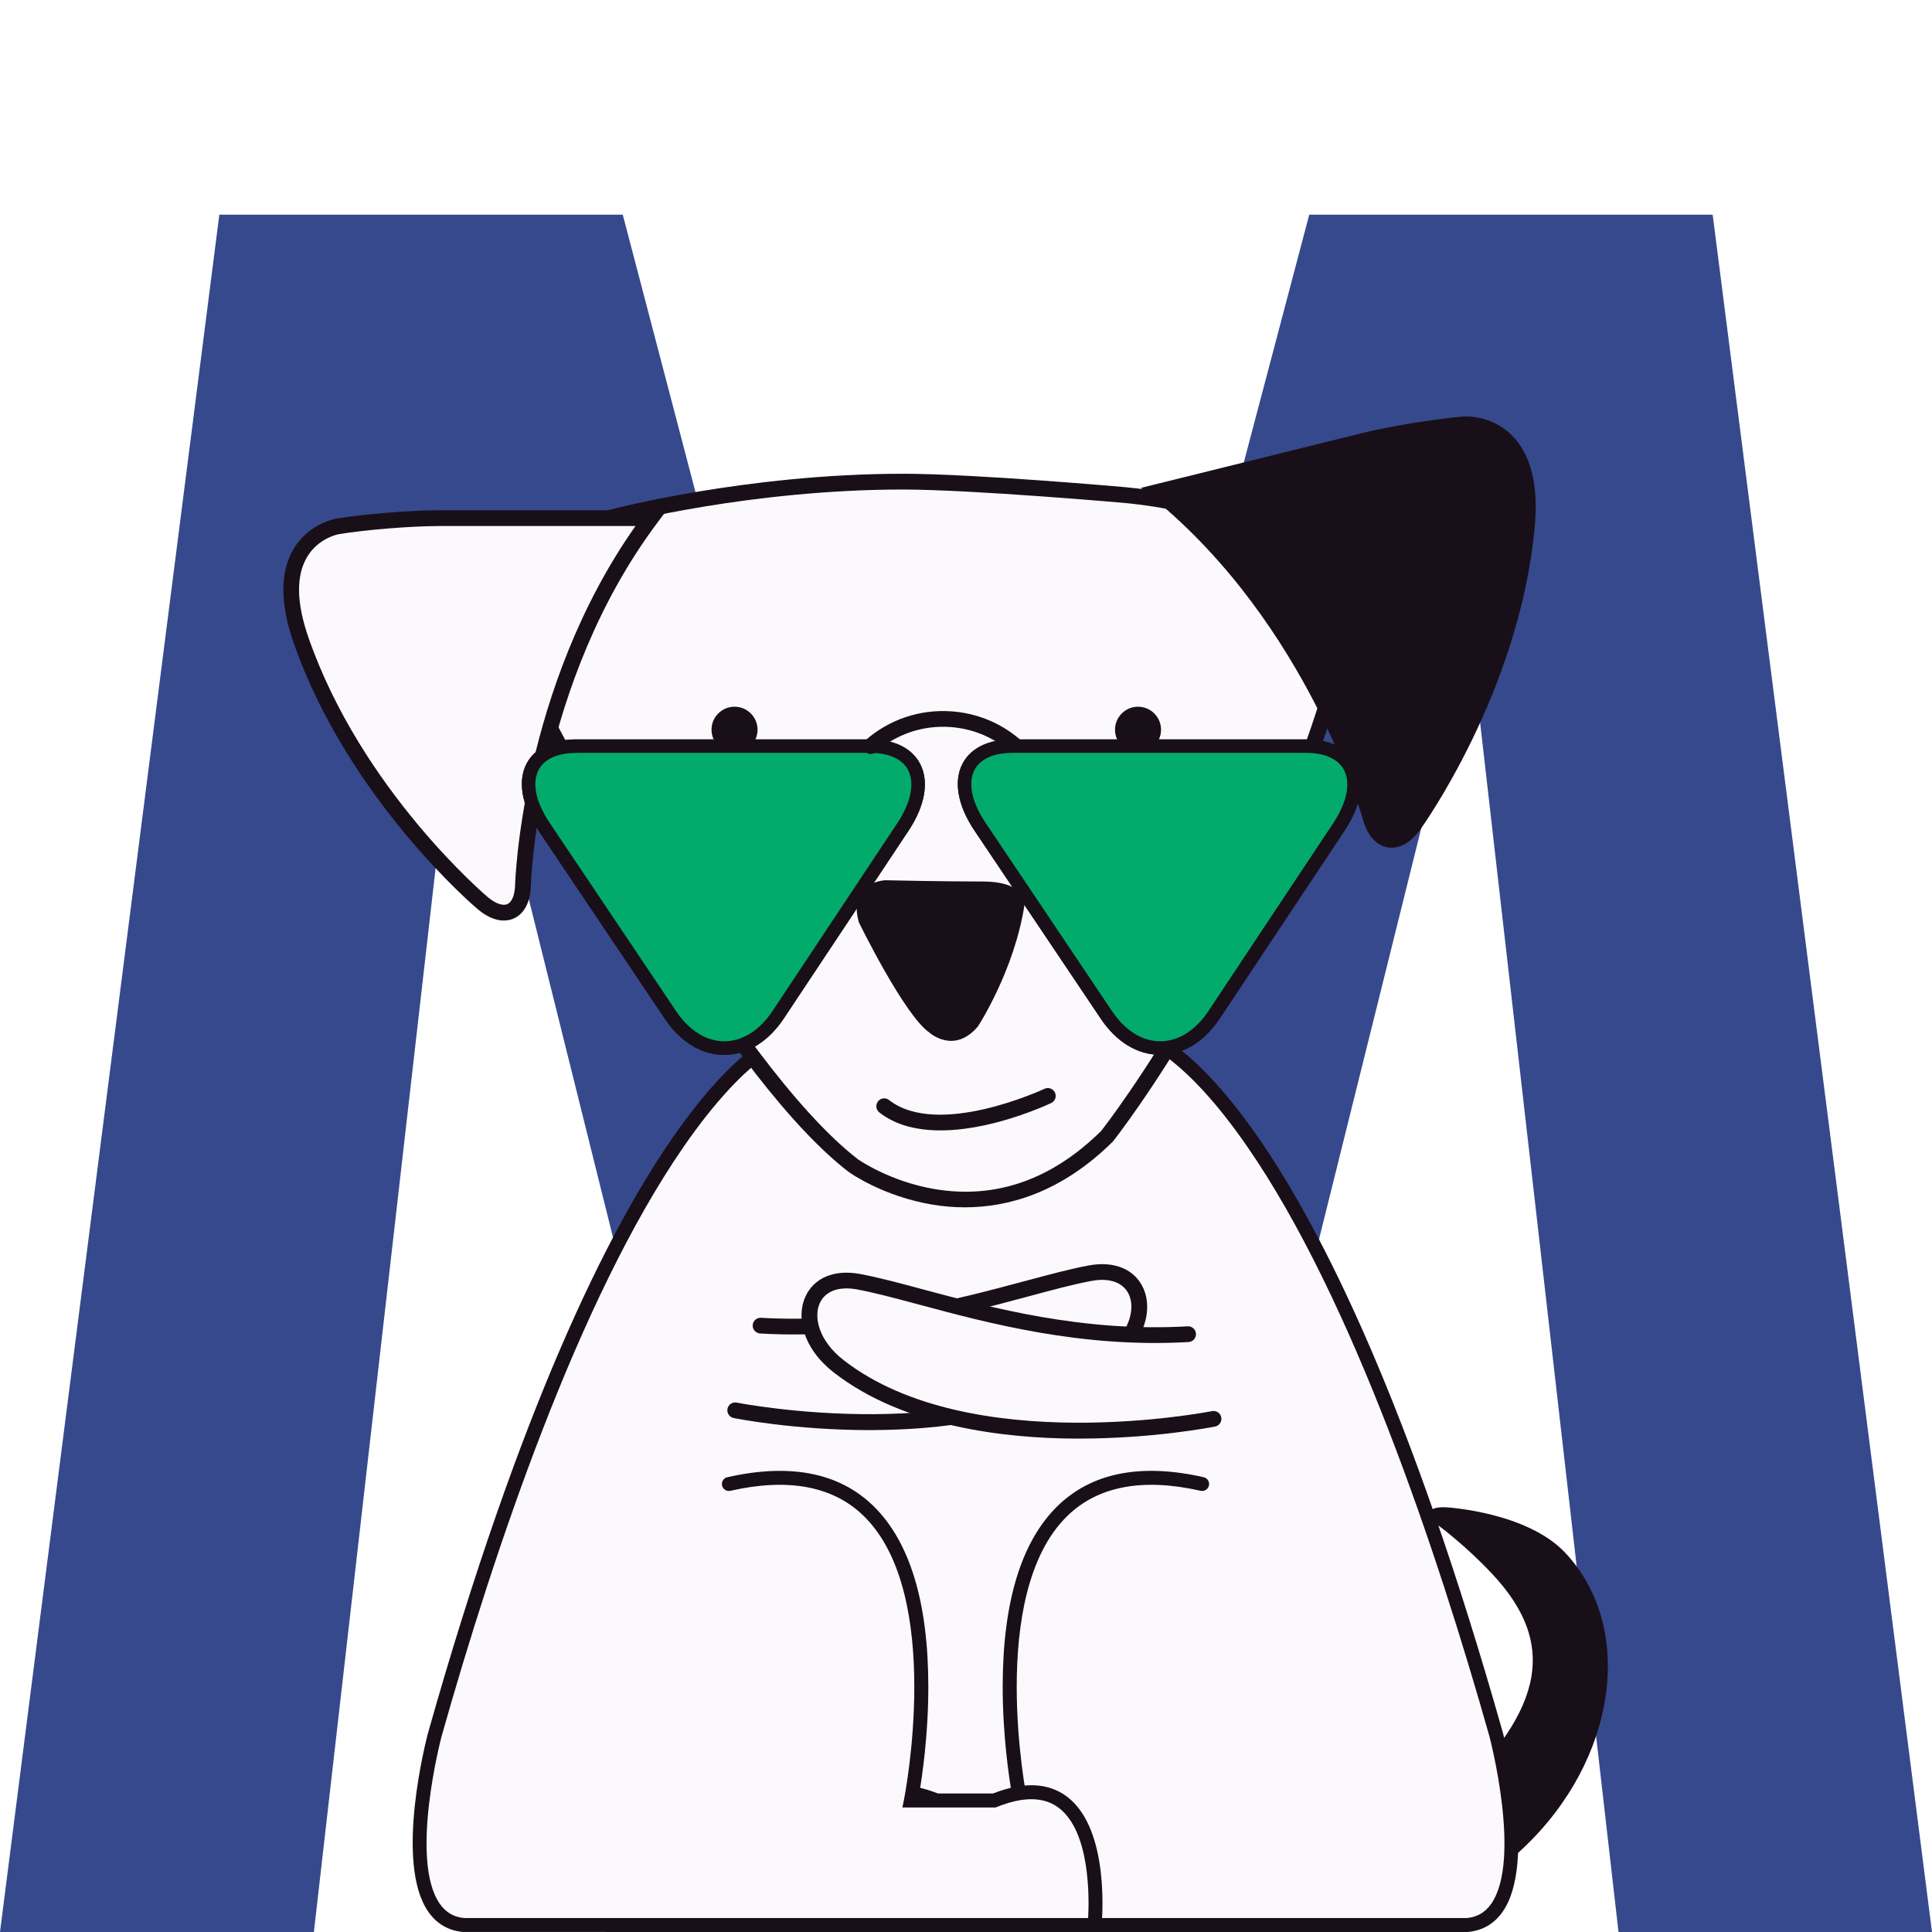
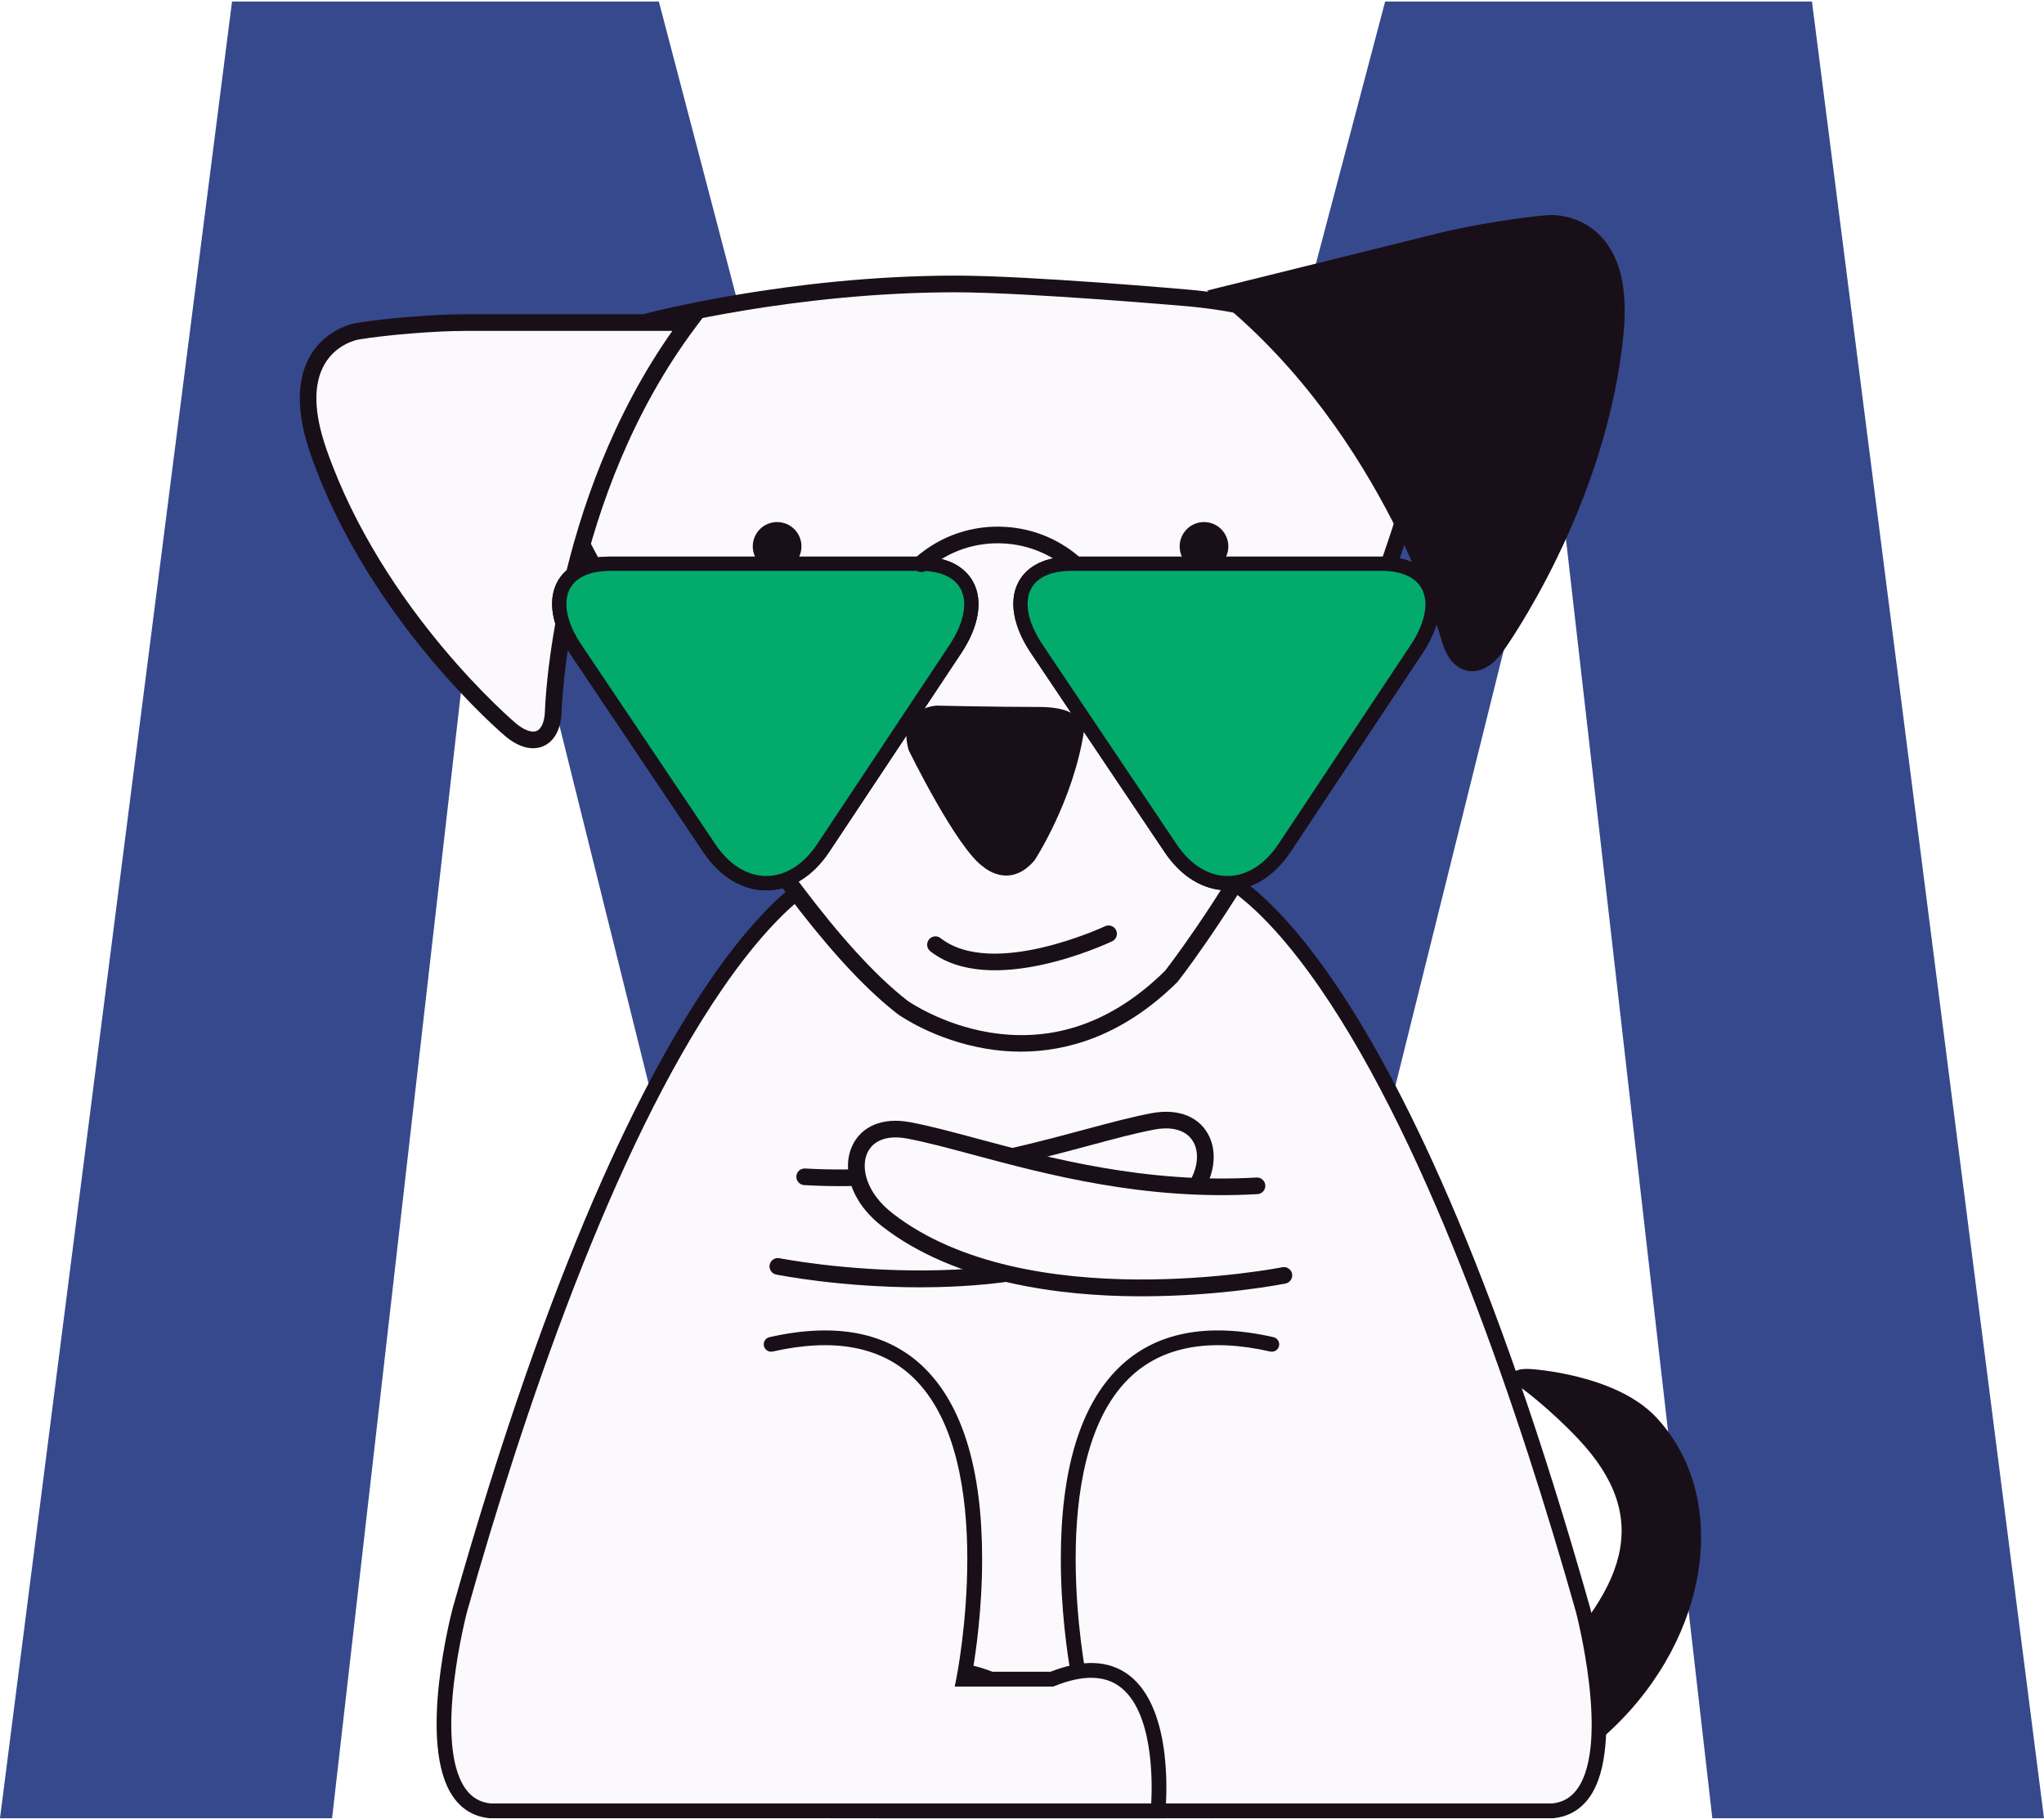
- <svg xmlns="http://www.w3.org/2000/svg" width="900" height="900" viewBox="0 0 900 900" fill="none">
-   <path d="M753.962 900L684.711 294.8L534.187 900H366.082L215.469 294.8L146.217 900H0L102.173 100H290.103L449.417 707.7L609.897 100H797.827L900 900H753.962Z" fill="#36498C" />
-   <path d="M605.714 867.613L298.247 866.289L366.874 467.826L533.146 465.178L605.714 867.613Z" fill="#FBF9FB" />
-   <path d="M676.406 869.22C682.742 873.806 694.107 873.318 701.672 868.101C701.672 868.101 702.697 867.392 709.506 860.993C753.198 819.86 761.977 758.222 729.114 723.313C711.24 704.322 673.9 702.179 673.9 702.179C664.726 701.659 663.292 705.662 670.684 711.115C670.684 711.115 682.6 719.877 694.973 733.021C727.837 767.93 716.678 799.419 672.986 840.537L671.063 845.359C667.658 853.886 670.07 864.634 676.406 869.22Z" fill="#190F19" />
-   <path d="M533.432 482.956C533.432 482.956 610.649 502.766 697.009 808.055C697.009 808.055 719.722 893.333 683.643 896.738H389.636C389.636 896.738 381.613 816.582 436.402 838.756H475.223C475.223 838.756 439.743 664.008 560.022 691.304" fill="#FBF9FB" />
-   <path d="M683.8 900H386.704L386.404 897.068C386.215 895.24 382.164 852.168 402.545 836.896C411.245 830.387 422.846 829.915 437.032 835.509H471.329C469.958 827.503 467.089 808.166 467.089 785.723C467.105 746.433 475.695 718.128 492.639 701.58C508.559 686.025 531.477 681.502 560.731 688.152C562.48 688.546 563.568 690.296 563.174 692.029C562.78 693.763 561.03 694.866 559.296 694.472C532.328 688.357 511.428 692.297 497.179 706.213C459.618 742.903 478.202 837.164 478.391 838.11L479.179 842.003H435.755L435.172 841.766C422.972 836.833 413.31 836.928 406.438 842.081C391.716 853.098 392.126 883.862 392.646 893.491H683.453C688.229 893.002 691.901 890.827 694.675 886.84C708.924 866.384 693.998 809.458 693.84 808.891C669.535 722.951 630.241 605.506 581.19 534.381C551.857 491.844 532.753 486.139 532.564 486.076C530.846 485.603 529.822 483.822 530.279 482.104C530.736 480.387 532.485 479.346 534.204 479.788C537.435 480.623 614.227 503.554 700.097 807.157C700.759 809.663 715.954 867.629 700.003 890.544C696.094 896.154 690.688 899.322 683.926 899.968L683.8 900Z" fill="#190F19" />
-   <path d="M339.512 691.305C459.791 664.008 424.311 838.756 424.311 838.756H463.133C517.921 816.582 509.898 896.738 509.898 896.738H215.908C179.829 893.334 202.542 808.055 202.542 808.055C288.885 502.766 366.118 482.956 366.118 482.956" fill="#FBF9FB" />
-   <path d="M512.845 900L215.592 899.984C208.83 899.338 203.408 896.17 199.515 890.56C183.564 867.644 198.742 809.679 199.404 807.22C285.291 503.57 362.083 480.639 365.314 479.804C367.048 479.362 368.813 480.402 369.27 482.136C369.727 483.87 368.671 485.635 366.937 486.092C366.78 486.139 347.676 491.844 318.343 534.381C269.292 605.49 229.998 722.935 205.678 808.938C205.536 809.458 190.609 866.384 204.858 886.84C207.632 890.828 211.305 893.002 216.08 893.491H506.903C507.423 883.846 507.833 853.098 493.111 842.082C486.239 836.944 476.561 836.833 464.377 841.766L463.794 842.003H420.37L421.158 838.11C421.347 837.164 439.931 742.903 402.37 706.213C388.137 692.297 367.237 688.357 340.253 694.472C338.503 694.866 336.769 693.779 336.359 692.029C335.965 690.28 337.053 688.546 338.802 688.152C368.072 681.517 390.99 686.025 406.894 701.58C423.838 718.128 432.428 746.449 432.444 785.723C432.46 808.166 429.591 827.519 428.204 835.51H462.502C476.687 829.915 488.288 830.372 496.989 836.896C517.369 852.168 513.318 895.24 513.129 897.069L512.845 900Z" fill="#190F19" />
-   <path d="M253.764 334.448C253.764 334.448 336.53 495.942 397.45 542.938C397.45 542.938 457.975 586.421 515.679 529.274C515.679 529.274 588.767 437.724 625.477 303.148C625.477 303.148 625.556 240.123 523.891 230.604C523.891 230.604 453.861 224.347 420.62 224.363C346.98 224.395 284.847 241.053 284.847 241.053C284.847 241.053 228.498 262.723 253.764 334.448Z" fill="#FBF9FB" />
-   <path d="M449.464 562.418C444.011 562.418 438.92 561.914 434.333 561.157C411.415 557.327 395.969 546.39 395.322 545.917C369.599 526.075 337.445 484.736 299.648 422.972C271.591 377.142 250.723 336.512 250.518 336.118L250.329 335.661C224.164 261.431 282.956 237.854 283.555 237.633L283.917 237.507C284.548 237.334 347.359 220.723 420.636 220.691C420.683 220.691 420.715 220.691 420.762 220.691C453.83 220.691 523.545 226.885 524.239 226.948C553.981 229.737 593.985 239.162 615.768 268.255C629.04 285.969 629.166 302.47 629.166 303.164V303.652L629.04 304.125C592.551 437.897 519.305 530.661 518.58 531.575L518.297 531.89C494.039 555.877 469.261 562.418 449.464 562.418ZM257.138 332.998C260.637 339.79 341.133 494.854 399.688 540.054C399.736 540.086 414.505 550.503 435.815 553.986C464.076 558.604 490.02 549.463 512.953 526.847C516.405 522.434 586.404 432.066 621.805 302.738C621.679 300.185 620.465 286.584 609.589 272.274C593.56 251.187 563.801 238.043 523.545 234.261C522.867 234.197 453.279 228.098 420.604 228.035C350.369 228.067 289.907 243.527 285.982 244.552C282.152 246.096 234.047 267.073 257.138 332.998Z" fill="#190F19" />
-   <path d="M303.228 241.4H204.448C191.397 241.4 170.197 243.118 157.32 245.214C157.32 245.214 123.652 250.699 140.313 298.42C165.737 371.248 224.859 420.719 224.859 420.719C234.868 429.087 243.301 425.274 243.616 412.224C243.616 412.224 245.902 318.026 303.228 241.4Z" fill="#FBF9FB" />
-   <path d="M234.695 428.82C231.574 428.82 227.428 427.638 222.511 423.524C221.912 423.02 162.316 372.556 136.845 299.618C130.414 281.194 130.383 266.427 136.766 255.71C143.859 243.796 156.216 241.668 156.736 241.574C169.803 239.446 191.223 237.712 204.463 237.712H310.557L306.175 243.575C250.252 318.325 247.32 411.373 247.304 412.303C247.052 422.815 242.245 426.534 239.407 427.827C238.273 428.347 236.696 428.82 234.695 428.82ZM204.448 245.056C191.539 245.056 170.654 246.743 157.903 248.823C157.524 248.886 148.288 250.588 142.992 259.572C137.838 268.334 138.09 280.99 143.764 297.207C168.558 368.253 226.625 417.409 227.208 417.898C230.802 420.908 234.222 422.121 236.365 421.16C238.509 420.199 239.849 416.826 239.959 412.13C239.975 411.2 242.781 320.626 296.04 245.041H204.448V245.056Z" fill="#190F19" />
-   <path d="M539.419 229.091L635.298 205.325C647.955 202.189 668.966 198.753 681.969 197.682C681.969 197.682 715.968 194.892 711.287 245.246C704.131 322.045 658.642 384.297 658.642 384.297C650.95 394.825 641.824 393.154 638.388 380.578C638.388 380.578 613.516 289.689 539.419 229.091Z" fill="#190F19" />
-   <path d="M648.208 394.888C647.468 394.888 646.806 394.809 646.254 394.714C643.18 394.147 637.632 391.688 634.842 381.539C634.59 380.641 609.371 291.029 537.103 231.928L531.444 227.295L634.417 201.779C647.278 198.595 668.462 195.128 681.671 194.041C682.191 193.993 694.706 193.095 704.447 202.961C713.21 211.818 716.741 226.16 714.928 245.592C707.773 322.501 662.063 385.826 661.59 386.456C656.531 393.406 651.534 394.888 648.208 394.888ZM547.285 230.919C617.157 291.47 641.667 378.702 641.919 379.6C643.149 384.124 645.277 387.071 647.578 387.496C649.879 387.906 652.921 385.92 655.68 382.138C656.121 381.523 700.664 319.759 707.631 244.914C709.223 227.736 706.401 215.364 699.23 208.115C691.853 200.66 682.349 201.353 682.254 201.353C669.377 202.409 648.713 205.798 636.166 208.903L547.285 230.919Z" fill="#190F19" />
-   <path d="M400.101 429.67C400.101 429.67 421.269 473.027 432.981 481.033C432.981 481.033 444.392 491.371 455.567 478.133C455.567 478.133 472.559 452.16 477.271 421.381C477.271 421.381 478.485 410.664 457.821 410.648C437.41 410.632 412.459 410.049 412.459 410.049C412.459 410.049 394.711 410.679 400.101 429.67Z" fill="#190F19" />
-   <path d="M342.175 350.649C348.095 350.649 352.893 345.851 352.893 339.932C352.893 334.013 348.095 329.215 342.175 329.215C336.256 329.215 331.457 334.013 331.457 339.932C331.457 345.851 336.256 350.649 342.175 350.649Z" fill="#190F19" />
-   <path d="M530.136 350.649C536.055 350.649 540.854 345.851 540.854 339.932C540.854 334.013 536.055 329.215 530.136 329.215C524.217 329.215 519.418 334.013 519.418 339.932C519.418 345.851 524.217 350.649 530.136 350.649Z" fill="#190F19" />
-   <path d="M268.474 347.576C246.344 347.576 239.583 364.455 253.437 385.085L312.339 472.806C326.194 493.436 348.781 493.373 362.541 472.648L420.608 385.227C434.368 364.518 427.527 347.56 405.398 347.56H268.474V347.576Z" fill="#36498C" />
-   <path d="M337.385 491.387C326.824 491.387 316.989 485.414 309.707 474.571L250.805 386.85C242.987 375.203 241.001 363.809 245.367 355.613C249.213 348.411 257.409 344.439 268.458 344.439H405.397C416.431 344.439 424.643 348.411 428.52 355.629C432.933 363.856 431.011 375.282 423.224 386.992L365.157 474.397C357.891 485.335 348.056 491.355 337.448 491.387C337.432 491.387 337.416 491.387 337.385 491.387ZM268.474 350.728C259.868 350.728 253.642 353.517 250.947 358.561C247.7 364.644 249.56 373.659 256.054 383.32L314.956 471.041C321.024 480.087 329 485.067 337.401 485.067C337.416 485.067 337.432 485.067 337.448 485.067C345.881 485.051 353.856 480.008 359.909 470.899L417.975 383.493C424.422 373.785 426.235 364.707 422.956 358.592C420.229 353.517 413.988 350.712 405.397 350.712H268.474V350.728Z" fill="#190F19" />
-   <path d="M268.474 347.576C246.344 347.576 239.583 364.455 253.437 385.085L312.339 472.806C326.194 493.436 348.781 493.373 362.541 472.648L420.608 385.227C434.368 364.518 427.527 347.56 405.398 347.56H268.474V347.576Z" fill="#02AB6B" />
-   <path d="M337.385 491.387C326.824 491.387 316.989 485.414 309.707 474.571L250.805 386.85C242.987 375.203 241.001 363.809 245.367 355.613C249.213 348.411 257.409 344.439 268.458 344.439H405.397C416.431 344.439 424.643 348.411 428.52 355.629C432.933 363.856 431.011 375.282 423.224 386.992L365.157 474.397C357.891 485.335 348.056 491.355 337.448 491.387C337.432 491.387 337.416 491.387 337.385 491.387ZM268.474 350.728C259.868 350.728 253.642 353.517 250.947 358.561C247.7 364.644 249.56 373.659 256.054 383.32L314.956 471.041C321.024 480.087 329 485.067 337.401 485.067C337.416 485.067 337.432 485.067 337.448 485.067C345.881 485.051 353.856 480.008 359.909 470.899L417.975 383.493C424.422 373.785 426.235 364.707 422.956 358.592C420.229 353.517 413.988 350.712 405.397 350.712H268.474V350.728Z" fill="#190F19" />
-   <path d="M471.549 347.576C449.42 347.576 442.658 364.455 456.512 385.085L515.415 472.806C529.269 493.436 551.856 493.373 565.616 472.648L623.683 385.227C637.443 364.518 630.603 347.56 608.473 347.56H471.549V347.576Z" fill="#36498C" />
-   <path d="M540.476 491.387C529.915 491.387 520.08 485.414 512.798 474.571L453.896 386.85C446.078 375.203 444.092 363.809 448.458 355.613C452.304 348.411 460.5 344.439 471.549 344.439H608.488C619.522 344.439 627.734 348.411 631.611 355.629C636.024 363.856 634.101 375.282 626.315 386.992L568.248 474.397C560.982 485.335 551.147 491.355 540.539 491.387C540.523 491.387 540.491 491.387 540.476 491.387ZM471.549 350.728C462.943 350.728 456.717 353.517 454.022 358.56C450.775 364.644 452.635 373.659 459.129 383.32L518.031 471.04C524.115 480.087 532.075 485.067 540.476 485.067C540.491 485.067 540.507 485.067 540.523 485.067C548.956 485.051 556.931 480.008 562.984 470.899L621.051 383.493C627.497 373.785 629.31 364.707 626.031 358.592C623.304 353.517 617.063 350.712 608.473 350.712H471.549V350.728Z" fill="#190F19" />
-   <path d="M471.549 347.576C449.42 347.576 442.658 364.455 456.512 385.085L515.415 472.806C529.269 493.436 551.856 493.373 565.616 472.648L623.683 385.227C637.443 364.518 630.603 347.56 608.473 347.56H471.549V347.576Z" fill="#02AB6B" />
-   <path d="M540.476 491.387C529.915 491.387 520.08 485.414 512.798 474.571L453.896 386.85C446.078 375.203 444.092 363.809 448.458 355.613C452.304 348.411 460.5 344.439 471.549 344.439H608.488C619.522 344.439 627.734 348.411 631.611 355.629C636.024 363.856 634.101 375.282 626.315 386.992L568.248 474.397C560.982 485.335 551.147 491.355 540.539 491.387C540.523 491.387 540.491 491.387 540.476 491.387ZM471.549 350.728C462.943 350.728 456.717 353.517 454.022 358.56C450.775 364.644 452.635 373.659 459.129 383.32L518.031 471.04C524.115 480.087 532.075 485.067 540.476 485.067C540.491 485.067 540.507 485.067 540.523 485.067C548.956 485.051 556.931 480.008 562.984 470.899L621.051 383.493C627.497 373.785 629.31 364.707 626.031 358.592C623.304 353.517 617.063 350.712 608.473 350.712H471.549V350.728Z" fill="#190F19" />
-   <path d="M405.601 351.233C404.576 351.233 403.567 350.808 402.842 349.988C401.503 348.459 401.66 346.158 403.189 344.818C414.238 335.157 428.377 330.381 443.019 331.359C454.778 332.147 465.732 336.56 474.732 344.125C476.277 345.433 476.482 347.734 475.174 349.295C473.865 350.839 471.564 351.044 470.004 349.736C462.217 343.179 452.713 339.349 442.531 338.672C429.842 337.821 417.58 341.966 408.012 350.351C407.319 350.934 406.452 351.233 405.601 351.233Z" fill="#190F19" />
-   <path d="M401.883 490.914C401.883 490.914 458.626 490.914 472.811 519.283L401.883 490.914Z" fill="#FBF9FB" />
-   <path d="M410.309 512.003C411.519 511.429 413.004 511.543 414.143 512.433C437.046 530.342 486.065 507.423 486.555 507.207C488.378 506.342 490.562 507.119 491.434 508.955C492.3 510.777 491.522 512.961 489.7 513.827C487.522 514.862 436.091 538.909 409.633 518.222C408.044 516.97 407.759 514.68 409.004 513.077C409.36 512.576 409.811 512.24 410.309 512.003Z" fill="#190F19" />
-   <path d="M342.49 656.979C342.49 656.979 455.897 679.894 516.911 632.645C539.419 615.215 533.051 588.438 507.848 593.103C475.536 599.076 420.811 621.424 354.296 617.547" fill="#FBF9FB" />
-   <path d="M405.16 666.199C370.026 666.199 342.916 660.809 341.765 660.572C339.779 660.178 338.503 658.24 338.897 656.254C339.291 654.268 341.229 652.992 343.215 653.386C344.334 653.606 455.708 675.402 514.657 629.745C526.479 620.589 528.796 609.541 525.943 603.158C523.389 597.469 517.053 595.12 508.51 596.696C500.235 598.225 490.479 600.841 479.193 603.883C447.401 612.425 403.867 624.103 354.091 621.188C352.073 621.077 350.529 619.344 350.639 617.311C350.765 615.293 352.483 613.765 354.517 613.875C403.126 616.712 445.999 605.207 477.302 596.807C488.745 593.733 498.643 591.086 507.186 589.494C519.134 587.288 528.654 591.275 532.642 600.164C536.771 609.383 534.202 623.883 519.165 635.529C501.323 649.351 467.356 665.883 406.846 666.183C406.279 666.199 405.727 666.199 405.16 666.199Z" fill="#190F19" />
-   <path d="M565.268 660.935C565.268 660.935 451.862 683.85 390.847 636.601C368.339 619.17 374.707 592.394 399.91 597.059C432.222 603.032 486.948 625.38 553.463 621.503" fill="#FBF9FB" />
-   <path d="M502.599 670.154C502.047 670.154 501.48 670.154 500.928 670.154C467.529 669.997 420.936 664.544 388.609 639.501C373.572 627.854 371.003 613.339 375.132 604.135C379.12 595.246 388.625 591.243 400.588 593.466C409.147 595.042 419.029 597.705 430.472 600.778C461.776 609.178 504.664 620.683 553.258 617.846C555.228 617.72 557.009 619.265 557.135 621.282C557.261 623.299 555.716 625.033 553.699 625.159C503.907 628.075 460.373 616.381 428.597 607.855C417.295 604.829 407.539 602.197 399.28 600.668C390.737 599.092 384.4 601.44 381.847 607.13C378.994 613.512 381.295 624.56 393.133 633.717C452.098 679.39 563.471 657.578 564.59 657.357C566.576 656.963 568.499 658.24 568.909 660.225C569.303 662.211 568.026 664.134 566.04 664.544C564.842 664.749 537.732 670.154 502.599 670.154Z" fill="#190F19" />
+ <svg xmlns="http://www.w3.org/2000/svg" width="743" height="661" viewBox="0 0 743 661" fill="none">
+   <path d="M622.437 661L565.267 161.374L441.001 661H302.221L177.882 161.374L120.711 661H0L84.349 0.556H239.496L371.019 502.246L503.504 0.556H658.651L743 661H622.437Z" fill="#36498C" />
+   <path d="M500.051 634.262L246.22 633.17L302.875 304.216L440.142 302.03L500.051 634.262Z" fill="#FBF9FB" />
+   <path d="M558.411 635.59C563.642 639.376 573.023 638.972 579.269 634.666C579.269 634.666 580.115 634.08 585.736 628.798C621.807 594.84 629.054 543.954 601.924 515.135C587.168 499.457 556.342 497.687 556.342 497.687C548.768 497.258 547.584 500.563 553.687 505.065C553.687 505.065 563.524 512.299 573.739 523.15C600.87 551.969 591.657 577.964 555.587 611.91L553.999 615.891C551.189 622.93 553.18 631.803 558.411 635.59Z" fill="#190F19" />
+   <path d="M440.378 316.707C440.378 316.707 504.126 333.061 575.42 585.095C575.42 585.095 594.171 655.496 564.386 658.307H321.667C321.667 658.307 315.044 592.134 360.275 610.44H392.324C392.324 610.44 363.033 466.175 462.33 488.71" fill="#FBF9FB" />
+   <path d="M564.515 661H319.246L318.999 658.58C318.843 657.071 315.498 621.512 332.323 608.904C339.506 603.531 349.083 603.141 360.794 607.76H389.109C387.977 601.15 385.609 585.186 385.609 566.658C385.622 534.222 392.714 510.855 406.702 497.193C419.844 484.351 438.764 480.617 462.915 486.108C464.359 486.433 465.257 487.877 464.932 489.309C464.607 490.74 463.162 491.651 461.731 491.325C439.467 486.277 422.212 489.53 410.449 501.018C379.441 531.308 394.783 609.126 394.939 609.906L395.589 613.12H359.74L359.259 612.925C349.187 608.852 341.211 608.93 335.537 613.185C323.384 622.28 323.722 647.677 324.152 655.626H564.229C568.172 655.223 571.203 653.428 573.494 650.136C585.257 633.248 572.934 586.253 572.804 585.784C552.739 514.836 520.299 417.879 479.805 359.161C455.589 324.045 439.818 319.335 439.662 319.283C438.244 318.892 437.398 317.422 437.775 316.004C438.153 314.586 439.597 313.727 441.015 314.091C443.683 314.781 507.079 333.712 577.97 584.353C578.516 586.422 591.06 634.276 577.892 653.193C574.665 657.825 570.202 660.44 564.619 660.974L564.515 661Z" fill="#190F19" />
+   <path d="M280.286 488.71C379.583 466.175 350.292 610.44 350.292 610.44H382.342C427.573 592.134 420.949 658.307 420.949 658.307H178.244C148.459 655.496 167.209 585.095 167.209 585.095C238.491 333.061 302.251 316.707 302.251 316.707" fill="#FBF9FB" />
+   <path d="M423.382 661L177.983 660.987C172.401 660.453 167.925 657.838 164.711 653.206C151.542 634.289 164.073 586.435 164.619 584.405C235.524 333.725 298.92 314.794 301.587 314.104C303.018 313.74 304.476 314.599 304.853 316.03C305.23 317.461 304.359 318.918 302.927 319.296C302.797 319.335 287.026 324.045 262.81 359.161C222.316 417.866 189.876 514.823 169.798 585.823C169.681 586.252 157.359 633.248 169.122 650.136C171.412 653.428 174.444 655.223 178.386 655.626H418.477C418.906 647.664 419.244 622.28 407.091 613.185C401.418 608.943 393.428 608.852 383.369 612.925L382.888 613.12H347.039L347.69 609.906C347.846 609.126 363.187 531.308 332.179 501.018C320.429 489.53 303.175 486.277 280.897 491.325C279.453 491.65 278.022 490.753 277.683 489.309C277.358 487.864 278.256 486.433 279.7 486.108C303.864 480.63 322.784 484.351 335.914 497.193C349.902 510.854 356.994 534.235 357.007 566.658C357.02 585.186 354.651 601.163 353.506 607.759H381.821C393.532 603.141 403.109 603.518 410.292 608.904C427.117 621.512 423.773 657.071 423.617 658.58L423.382 661Z" fill="#190F19" />
+   <path d="M209.496 194.105C209.496 194.105 277.824 327.427 328.117 366.226C328.117 366.226 378.084 402.123 425.722 354.945C425.722 354.945 486.06 279.365 516.366 168.266C516.366 168.266 516.431 116.235 432.501 108.377C432.501 108.377 374.688 103.211 347.245 103.224C286.451 103.25 235.157 117.003 235.157 117.003C235.157 117.003 188.638 134.893 209.496 194.105Z" fill="#FBF9FB" />
+   <path d="M371.058 382.307C366.556 382.307 362.353 381.891 358.566 381.266C339.647 378.105 326.895 369.075 326.361 368.685C305.125 352.304 278.58 318.177 247.376 267.187C224.214 229.352 206.986 195.81 206.817 195.484L206.661 195.107C185.06 133.826 233.596 114.362 234.091 114.179L234.39 114.075C234.91 113.932 286.765 100.219 347.259 100.193C347.298 100.193 347.324 100.193 347.363 100.193C374.663 100.193 432.216 105.306 432.789 105.358C457.343 107.661 490.368 115.441 508.351 139.46C519.308 154.084 519.412 167.706 519.412 168.279V168.682L519.308 169.072C489.184 279.508 428.716 356.09 428.117 356.845L427.883 357.105C407.857 376.908 387.402 382.307 371.058 382.307ZM212.282 192.908C215.171 198.516 281.625 326.53 329.965 363.845C330.004 363.871 342.197 372.471 359.79 375.346C383.121 379.159 404.539 371.612 423.472 352.942C426.322 349.299 484.109 274.694 513.335 167.927C513.231 165.82 512.229 154.591 503.25 142.777C490.017 125.369 465.45 114.518 432.216 111.395C431.657 111.343 374.207 106.308 347.233 106.256C289.25 106.282 239.335 119.045 236.095 119.891C232.933 121.166 193.219 138.484 212.282 192.908Z" fill="#190F19" />
+   <path d="M250.331 117.289H168.783C158.009 117.289 140.508 118.707 129.877 120.438C129.877 120.438 102.082 124.966 115.836 164.362C136.825 224.486 185.634 265.327 185.634 265.327C193.897 272.235 200.859 269.087 201.119 258.314C201.119 258.314 203.006 180.548 250.331 117.289Z" fill="#FBF9FB" />
+   <path d="M193.754 272.014C191.177 272.014 187.755 271.038 183.695 267.643C183.201 267.226 134.001 225.566 112.973 165.351C107.664 150.142 107.638 137.95 112.908 129.103C118.764 119.267 128.965 117.51 129.395 117.432C140.182 115.676 157.866 114.245 168.796 114.245H256.382L252.765 119.085C206.597 180.795 204.177 257.611 204.164 258.379C203.955 267.057 199.987 270.128 197.644 271.195C196.708 271.624 195.406 272.014 193.754 272.014ZM168.783 120.308C158.126 120.308 140.885 121.7 130.358 123.417C130.046 123.469 122.42 124.874 118.048 132.291C113.793 139.525 114.001 149.972 118.686 163.361C139.154 222.014 187.092 262.594 187.573 262.998C190.54 265.483 193.363 266.485 195.133 265.691C196.903 264.897 198.009 262.113 198.1 258.236C198.113 257.468 200.429 182.695 244.398 120.295H168.783V120.308Z" fill="#190F19" />
+   <path d="M445.32 107.128L524.474 87.507C534.923 84.918 552.269 82.082 563.004 81.197C563.004 81.197 591.071 78.894 587.207 120.464C581.299 183.866 543.745 235.259 543.745 235.259C537.395 243.95 529.861 242.571 527.025 232.188C527.025 232.188 506.491 157.154 445.32 107.128Z" fill="#190F19" />
+   <path d="M535.132 244.002C534.521 244.002 533.974 243.937 533.519 243.859C530.982 243.39 526.401 241.36 524.098 232.981C523.89 232.24 503.07 158.26 443.409 109.469L438.737 105.644L523.747 84.58C534.365 81.951 551.853 79.089 562.758 78.191C563.187 78.152 573.519 77.411 581.56 85.555C588.795 92.868 591.71 104.707 590.214 120.75C584.306 184.243 546.57 236.52 546.18 237.041C542.003 242.779 537.878 244.002 535.132 244.002ZM451.815 108.637C509.498 158.624 529.732 230.64 529.941 231.381C530.956 235.115 532.712 237.548 534.612 237.9C536.512 238.238 539.023 236.599 541.3 233.476C541.665 232.968 578.437 181.979 584.189 120.19C585.503 106.009 583.174 95.795 577.253 89.81C571.164 83.656 563.317 84.228 563.239 84.228C552.608 85.1 535.549 87.897 525.191 90.46L451.815 108.637Z" fill="#190F19" />
+   <path d="M330.306 272.717C330.306 272.717 347.782 308.51 357.45 315.119C357.45 315.119 366.871 323.654 376.097 312.725C376.097 312.725 390.124 291.283 394.015 265.873C394.015 265.873 395.016 257.026 377.957 257.013C361.106 257 340.508 256.518 340.508 256.518C340.508 256.518 325.856 257.039 330.306 272.717Z" fill="#190F19" />
+   <path d="M282.485 207.48C287.372 207.48 291.333 203.519 291.333 198.633C291.333 193.747 287.372 189.786 282.485 189.786C277.598 189.786 273.637 193.747 273.637 198.633C273.637 203.519 277.598 207.48 282.485 207.48Z" fill="#190F19" />
+   <path d="M437.657 207.48C442.544 207.48 446.505 203.519 446.505 198.633C446.505 193.747 442.544 189.786 437.657 189.786C432.77 189.786 428.809 193.747 428.809 198.633C428.809 203.519 432.77 207.48 437.657 207.48Z" fill="#190F19" />
+   <path d="M221.641 204.943C203.371 204.943 197.789 218.878 209.227 235.909L257.854 308.327C269.292 325.358 287.938 325.306 299.298 308.197L347.235 236.026C358.595 218.93 352.948 204.93 334.679 204.93H221.641V204.943Z" fill="#36498C" />
+   <path d="M278.53 323.667C269.812 323.667 261.692 318.736 255.681 309.784L207.054 237.366C200.6 227.751 198.96 218.344 202.564 211.578C205.739 205.632 212.506 202.354 221.627 202.354H334.678C343.787 202.354 350.566 205.632 353.767 211.591C357.411 218.383 355.823 227.816 349.395 237.483L301.458 309.641C295.459 318.671 287.34 323.641 278.582 323.667C278.569 323.667 278.556 323.667 278.53 323.667ZM221.64 207.545C214.536 207.545 209.396 209.848 207.171 214.011C204.49 219.034 206.026 226.476 211.387 234.452L260.014 306.87C265.023 314.338 271.608 318.45 278.543 318.45C278.556 318.45 278.569 318.45 278.582 318.45C285.544 318.437 292.128 314.273 297.125 306.753L345.062 234.595C350.384 226.58 351.881 219.086 349.174 214.038C346.923 209.848 341.77 207.532 334.678 207.532H221.64V207.545Z" fill="#190F19" />
+   <path d="M221.641 204.943C203.371 204.943 197.789 218.878 209.227 235.909L257.854 308.327C269.292 325.358 287.938 325.306 299.298 308.197L347.235 236.026C358.595 218.93 352.948 204.93 334.679 204.93H221.641V204.943Z" fill="#02AB6B" />
+   <path d="M278.53 323.667C269.812 323.667 261.692 318.736 255.681 309.784L207.054 237.366C200.6 227.751 198.96 218.344 202.564 211.578C205.739 205.632 212.506 202.354 221.627 202.354H334.678C343.787 202.354 350.566 205.632 353.767 211.591C357.411 218.383 355.823 227.816 349.395 237.483L301.458 309.641C295.459 318.671 287.34 323.641 278.582 323.667C278.569 323.667 278.556 323.667 278.53 323.667ZM221.64 207.545C214.536 207.545 209.396 209.848 207.171 214.011C204.49 219.034 206.026 226.476 211.387 234.452L260.014 306.87C265.023 314.338 271.608 318.45 278.543 318.45C278.556 318.45 278.569 318.45 278.582 318.45C285.544 318.437 292.128 314.273 297.125 306.753L345.062 234.595C350.384 226.58 351.881 219.086 349.174 214.038C346.923 209.848 341.77 207.532 334.678 207.532H221.64V207.545Z" fill="#190F19" />
+   <path d="M389.291 204.943C371.022 204.943 365.439 218.878 376.877 235.909L425.504 308.327C436.942 325.358 455.589 325.306 466.949 308.197L514.886 236.026C526.246 218.93 520.598 204.93 502.329 204.93H389.291V204.943Z" fill="#36498C" />
+   <path d="M446.193 323.667C437.475 323.667 429.355 318.736 423.344 309.784L374.717 237.366C368.263 227.751 366.623 218.344 370.227 211.578C373.402 205.632 380.169 202.354 389.291 202.354H502.341C511.45 202.354 518.23 205.632 521.431 211.591C525.074 218.383 523.486 227.816 517.058 237.483L469.121 309.641C463.122 318.671 455.003 323.641 446.245 323.667C446.232 323.667 446.206 323.667 446.193 323.667ZM389.291 207.545C382.186 207.545 377.046 209.848 374.821 214.011C372.14 219.034 373.676 226.476 379.037 234.452L427.664 306.87C432.687 314.338 439.258 318.45 446.193 318.45C446.206 318.45 446.219 318.45 446.232 318.45C453.194 318.437 459.778 314.273 464.775 306.753L512.712 234.595C518.034 226.58 519.531 219.086 516.824 214.038C514.573 209.848 509.42 207.532 502.328 207.532H389.291V207.545Z" fill="#190F19" />
+   <path d="M389.291 204.943C371.022 204.943 365.439 218.878 376.877 235.909L425.504 308.327C436.942 325.358 455.589 325.306 466.949 308.197L514.886 236.026C526.246 218.93 520.598 204.93 502.329 204.93H389.291V204.943Z" fill="#02AB6B" />
+   <path d="M446.193 323.667C437.475 323.667 429.355 318.736 423.344 309.784L374.717 237.366C368.263 227.751 366.623 218.344 370.227 211.578C373.402 205.632 380.169 202.354 389.291 202.354H502.341C511.45 202.354 518.23 205.632 521.431 211.591C525.074 218.383 523.486 227.816 517.058 237.483L469.121 309.641C463.122 318.671 455.003 323.641 446.245 323.667C446.232 323.667 446.206 323.667 446.193 323.667ZM389.291 207.545C382.186 207.545 377.046 209.848 374.821 214.011C372.14 219.034 373.676 226.476 379.037 234.452L427.664 306.87C432.687 314.338 439.258 318.45 446.193 318.45C446.206 318.45 446.219 318.45 446.232 318.45C453.194 318.437 459.778 314.273 464.775 306.753L512.712 234.595C518.034 226.58 519.531 219.086 516.824 214.038C514.573 209.848 509.42 207.532 502.328 207.532H389.291V207.545Z" fill="#190F19" />
+   <path d="M334.846 207.962C334.001 207.962 333.168 207.611 332.569 206.934C331.463 205.672 331.593 203.773 332.855 202.667C341.977 194.691 353.649 190.748 365.738 191.555C375.445 192.205 384.488 195.849 391.918 202.094C393.194 203.174 393.363 205.074 392.283 206.362C391.203 207.637 389.303 207.806 388.015 206.726C381.587 201.313 373.74 198.152 365.334 197.592C354.859 196.89 344.736 200.312 336.837 207.234C336.265 207.715 335.549 207.962 334.846 207.962Z" fill="#190F19" />
+   <path d="M331.777 323.277C331.777 323.277 378.622 323.277 390.333 346.697Z" fill="#FBF9FB" />
+   <path d="M338.734 340.687C339.733 340.213 340.959 340.307 341.898 341.042C360.807 355.827 401.274 336.906 401.679 336.728C403.184 336.013 404.987 336.655 405.707 338.171C406.421 339.675 405.78 341.478 404.275 342.193C402.477 343.047 360.018 362.9 338.176 345.821C336.864 344.788 336.629 342.897 337.656 341.573C337.95 341.16 338.322 340.883 338.734 340.687Z" fill="#190F19" />
+   <path d="M282.746 460.373C282.746 460.373 376.37 479.29 426.74 440.284C445.322 425.894 440.065 403.788 419.258 407.64C392.583 412.571 347.404 431.02 292.492 427.819" fill="#FBF9FB" />
+   <path d="M334.482 467.984C305.478 467.984 283.097 463.534 282.147 463.339C280.507 463.014 279.453 461.413 279.779 459.774C280.104 458.135 281.704 457.081 283.344 457.406C284.268 457.588 376.213 475.582 424.879 437.89C434.638 430.33 436.551 421.21 434.196 415.94C432.088 411.243 426.857 409.305 419.804 410.606C412.973 411.868 404.918 414.028 395.601 416.539C369.355 423.591 333.415 433.232 292.323 430.825C290.657 430.734 289.382 429.303 289.473 427.624C289.577 425.959 290.995 424.697 292.674 424.788C332.804 427.13 368.197 417.632 394.04 410.697C403.487 408.16 411.658 405.974 418.711 404.66C428.574 402.838 436.434 406.13 439.726 413.468C443.135 421.08 441.014 433.05 428.6 442.665C413.871 454.075 385.829 467.724 335.875 467.971C335.406 467.984 334.951 467.984 334.482 467.984Z" fill="#190F19" />
+   <path d="M466.662 463.638C466.662 463.638 373.038 482.556 322.667 443.549C304.086 429.159 309.343 407.054 330.149 410.905C356.825 415.836 402.003 434.286 456.915 431.085" fill="#FBF9FB" />
+   <path d="M414.924 471.249C414.468 471.249 414 471.249 413.545 471.249C385.971 471.119 347.507 466.618 320.819 445.943C308.405 436.328 306.284 424.345 309.693 416.747C312.985 409.409 320.832 406.104 330.708 407.939C337.774 409.24 345.933 411.439 355.38 413.976C381.222 420.91 416.628 430.408 456.745 428.066C458.372 427.962 459.842 429.237 459.946 430.903C460.051 432.568 458.775 433.999 457.11 434.103C416.004 436.51 380.064 426.856 353.831 419.818C344.501 417.319 336.447 415.147 329.628 413.885C322.575 412.584 317.345 414.522 315.237 419.219C312.881 424.488 314.781 433.609 324.553 441.168C373.232 478.874 465.177 460.867 466.101 460.685C467.741 460.359 469.328 461.413 469.667 463.053C469.992 464.692 468.938 466.279 467.298 466.618C466.309 466.787 443.928 471.249 414.924 471.249Z" fill="#190F19" />
</svg>
